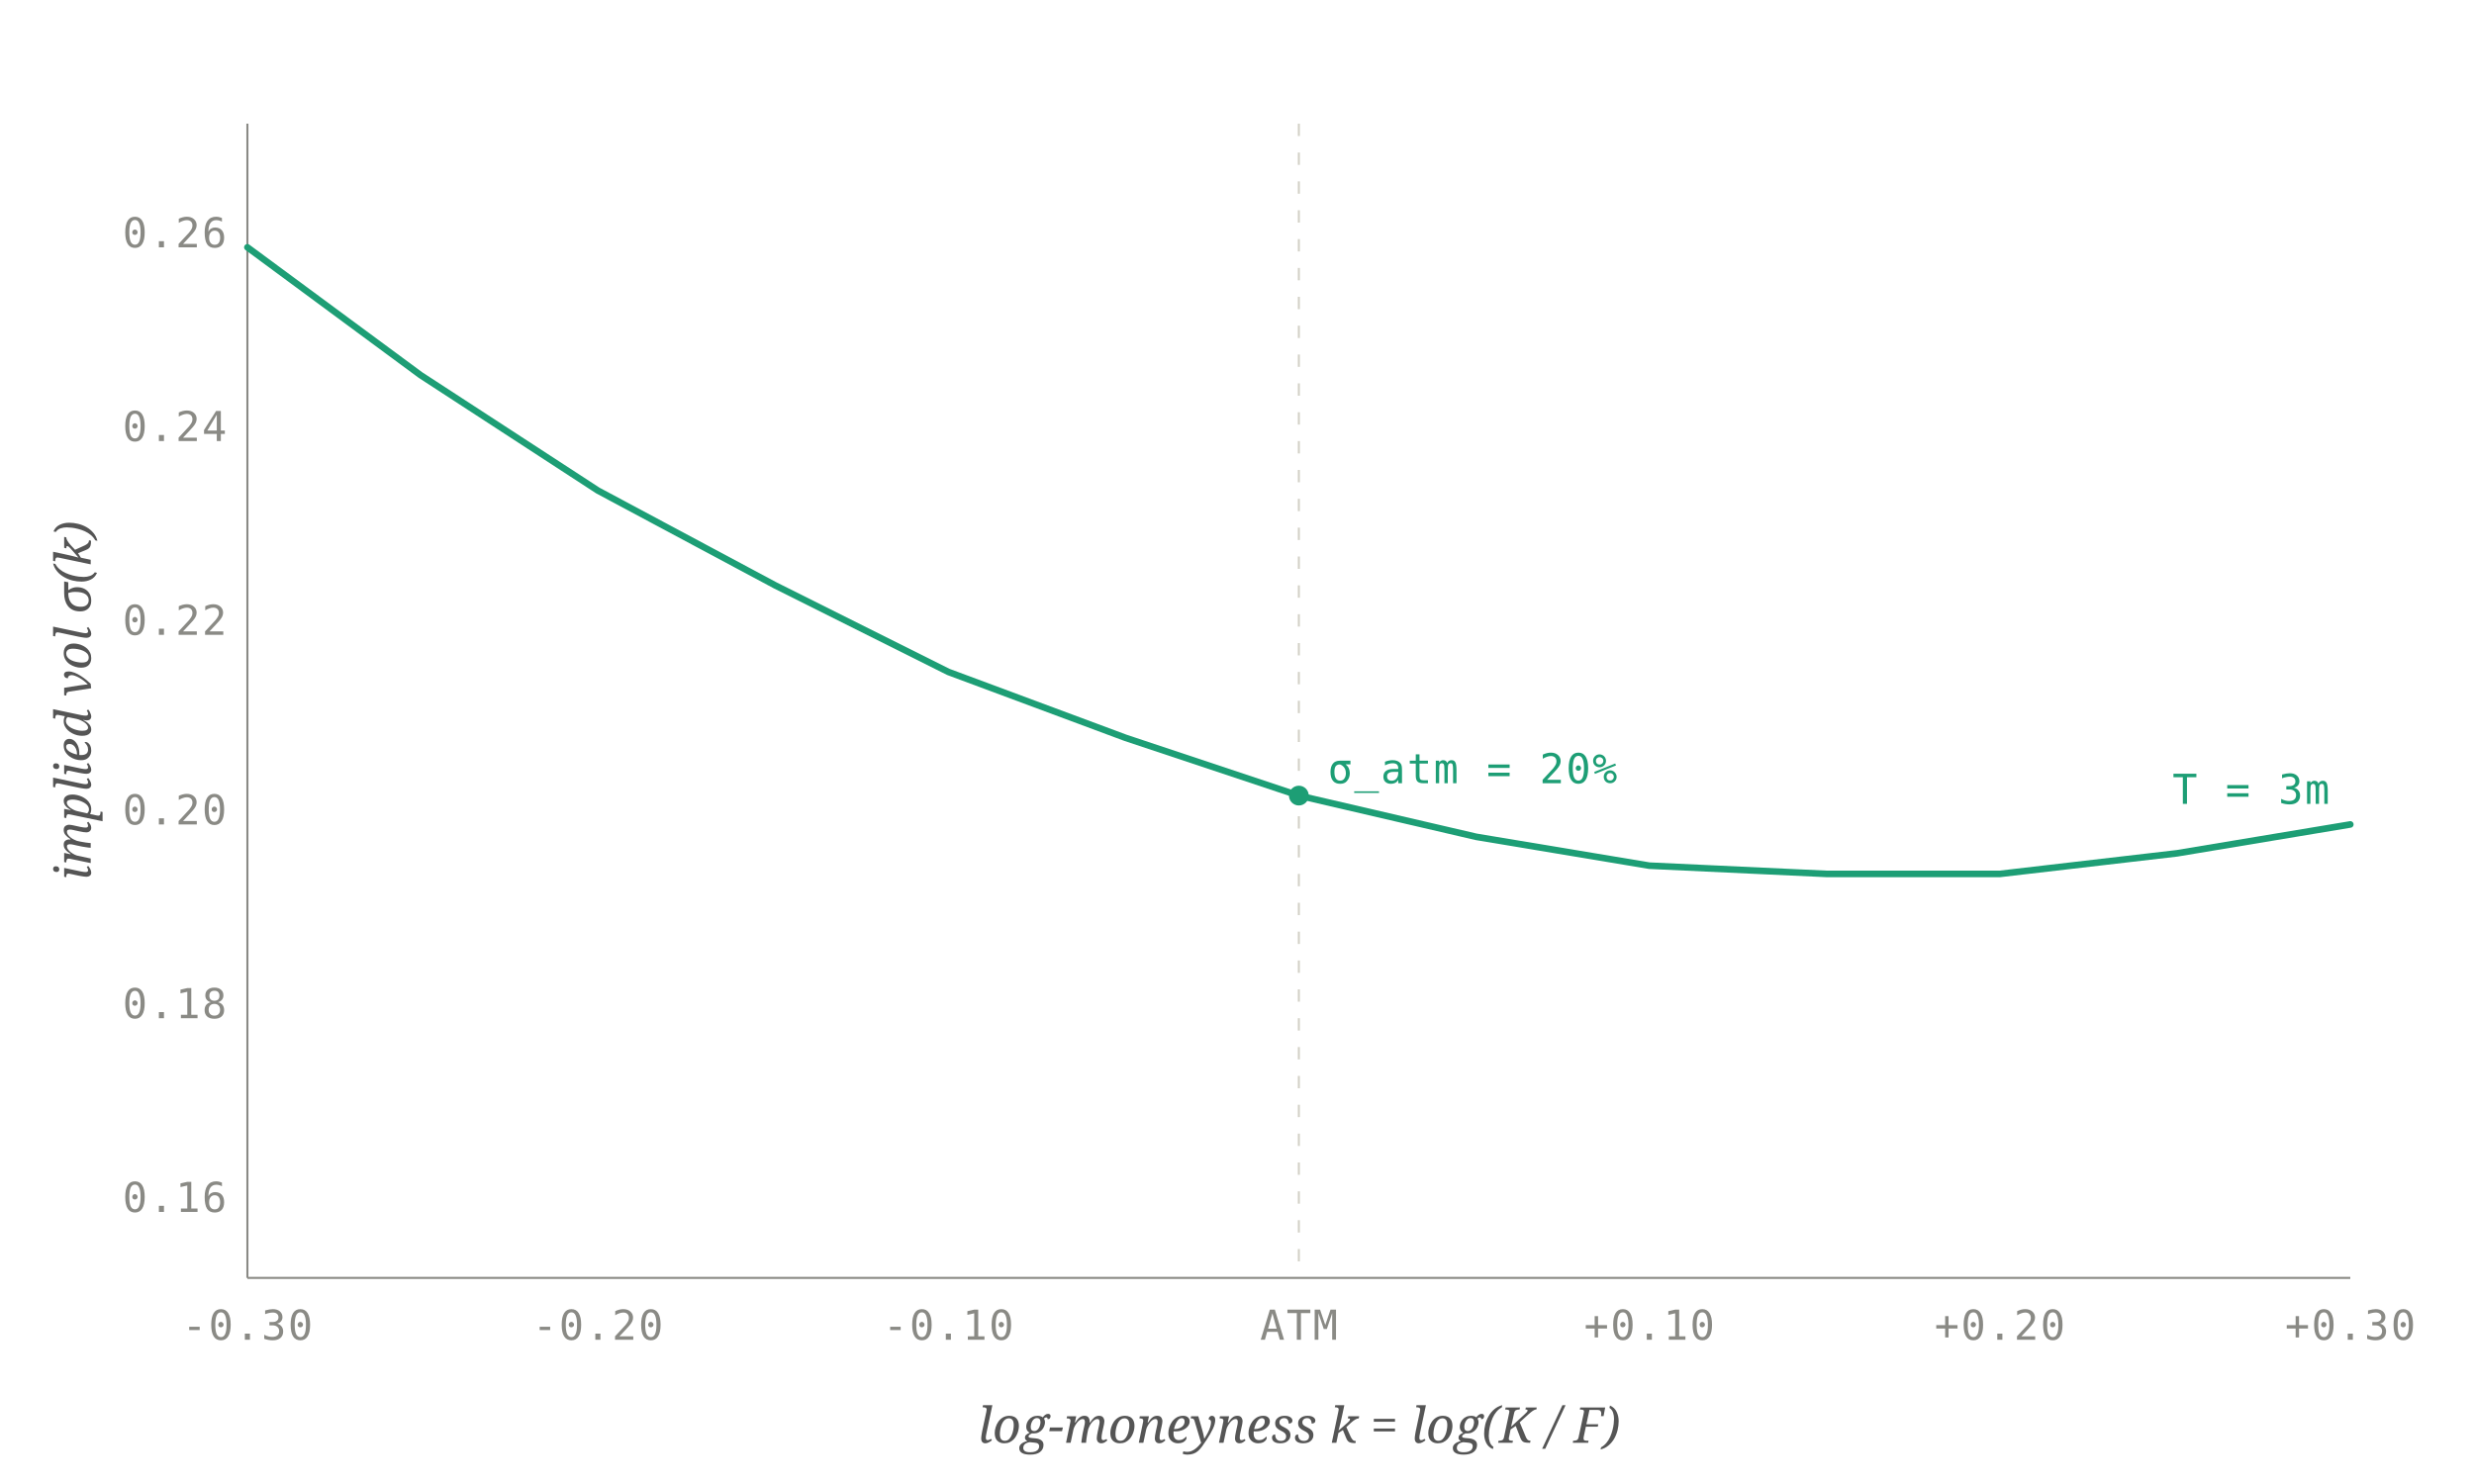
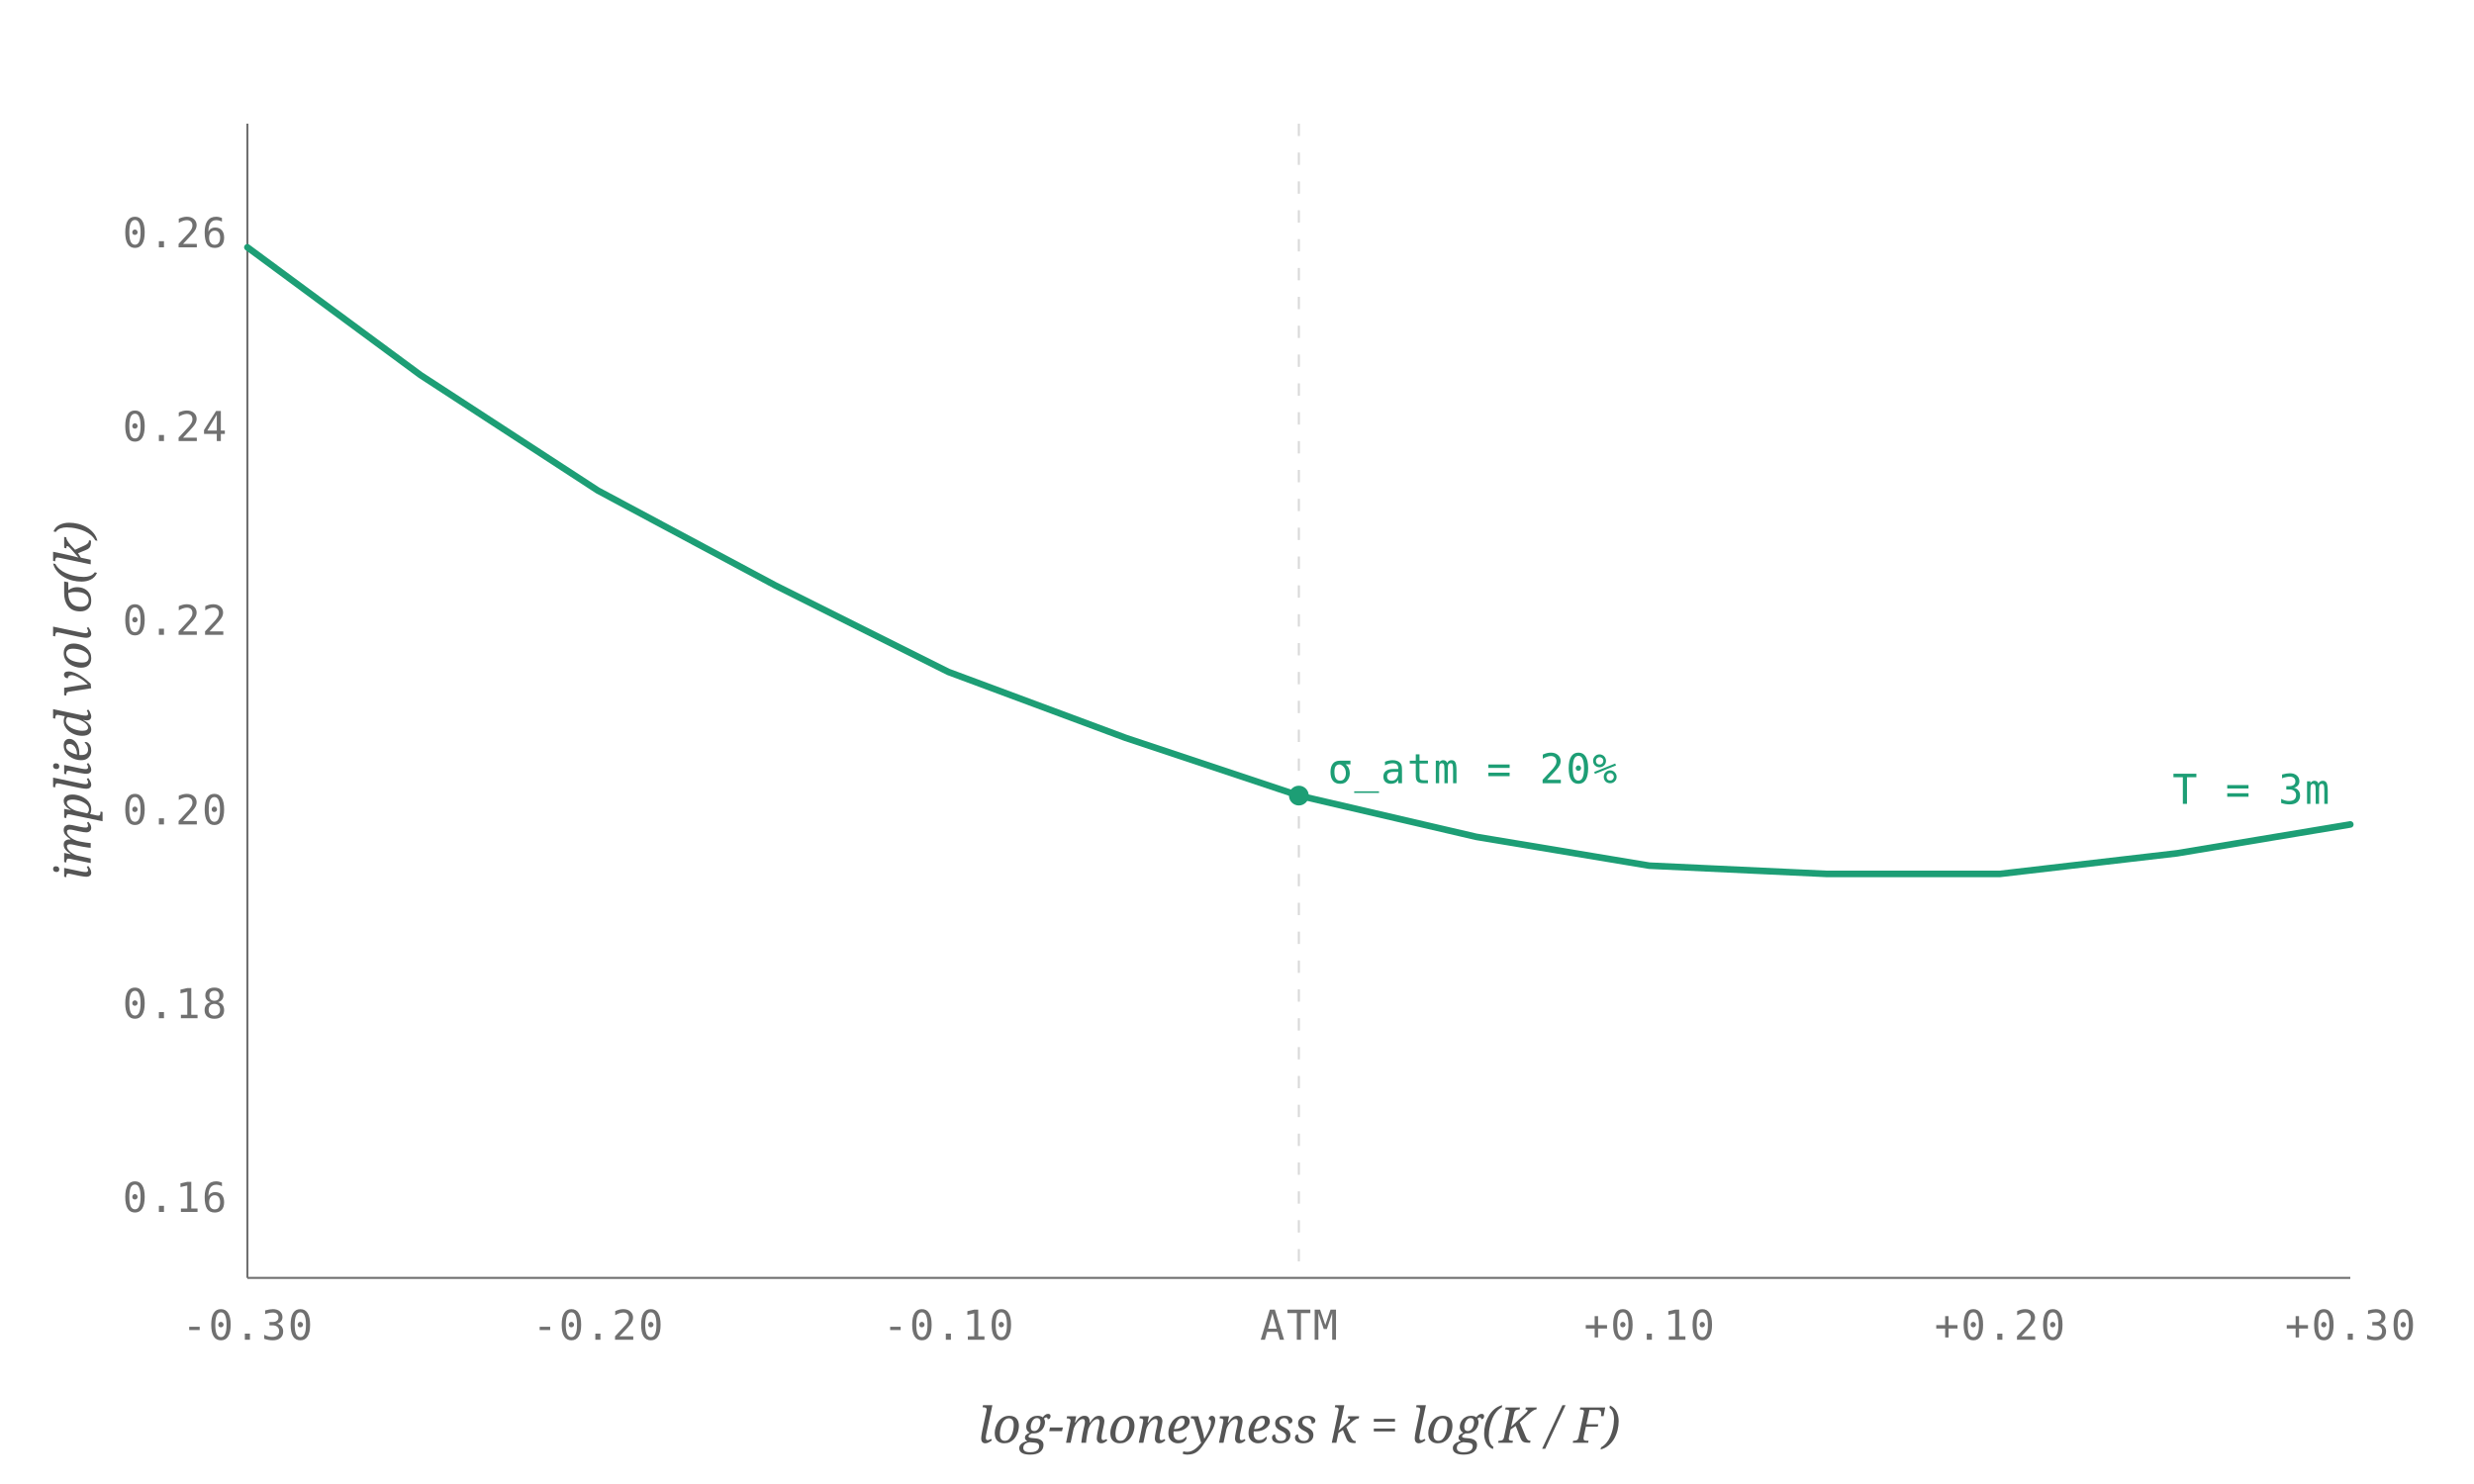
<svg xmlns="http://www.w3.org/2000/svg" viewBox="0 0 600 360" preserveAspectRatio="xMidYMid meet">
  <style>
-     .ax    { stroke: #8A8A85; stroke-width: 0.5; fill: none; }
-     .grid  { stroke: #D3D1C7; stroke-width: 0.5; }
-     .ref   { stroke: #D3D1C7; stroke-width: 0.5; stroke-dasharray: 3 4; fill: none; }
-     .lbl   { font-family: 'JetBrains Mono', ui-monospace, monospace; font-size: 10px; fill: #8A8A85; letter-spacing: 0.04em; }
+     .ax    { stroke: #707070; stroke-width: 0.5; fill: none; }
+     .grid  { stroke: #D9D9D9; stroke-width: 0.5; }
+     .ref   { stroke: #D9D9D9; stroke-width: 0.5; stroke-dasharray: 3 4; fill: none; }
+     .lbl   { font-family: 'JetBrains Mono', ui-monospace, monospace; font-size: 10px; fill: #707070; letter-spacing: 0.04em; }
    .axt   { font-family: 'STIX Two Text', 'Source Serif Pro', Georgia, serif; font-size: 12px; fill: #555555; font-style: italic; }
    .curve { fill: none; stroke: #1D9E75; stroke-width: 1.6; stroke-linejoin: round; stroke-linecap: round; }
    .pt    { fill: #1D9E75; }
    .ann   { font-family: 'JetBrains Mono', ui-monospace, monospace; font-size: 10px; fill: #1D9E75; letter-spacing: 0.04em; }
    @media (prefers-color-scheme: dark) {
-       .ax, .grid, .ref { stroke: #4A4A45; }
-       .lbl, .axt { fill: #8A8A85; }
+       .ax, .grid, .ref { stroke: #555555; }
+       .lbl, .axt { fill: #B0B0B0; }
    }
  </style>
  <line class="ref" x1="315" y1="30" x2="315" y2="310" />
  <line class="ax" x1="60" y1="310" x2="570" y2="310" />
  <line class="ax" x1="60" y1="30" x2="60" y2="310" />
  <text class="lbl" x="55" y="294" text-anchor="end">0.16</text>
  <text class="lbl" x="55" y="247" text-anchor="end">0.18</text>
  <text class="lbl" x="55" y="200" text-anchor="end">0.20</text>
  <text class="lbl" x="55" y="154" text-anchor="end">0.22</text>
  <text class="lbl" x="55" y="107" text-anchor="end">0.24</text>
  <text class="lbl" x="55" y="60" text-anchor="end">0.26</text>
  <text class="lbl" x="60" y="325" text-anchor="middle">-0.30</text>
  <text class="lbl" x="145" y="325" text-anchor="middle">-0.20</text>
  <text class="lbl" x="230" y="325" text-anchor="middle">-0.10</text>
  <text class="lbl" x="315" y="325" text-anchor="middle">ATM</text>
  <text class="lbl" x="400" y="325" text-anchor="middle">+0.10</text>
  <text class="lbl" x="485" y="325" text-anchor="middle">+0.20</text>
  <text class="lbl" x="570" y="325" text-anchor="middle">+0.30</text>
  <text class="axt" x="315" y="350" text-anchor="middle">log-moneyness  k = log(K / F)</text>
  <text class="axt" x="22" y="170" text-anchor="middle" transform="rotate(-90 22 170)">implied vol  σ(k)</text>
  <path class="curve" d="M 60 60 L 102 91 L 145 119 L 188 142 L 230 163 L 273 179 L 315 193 L 358 203 L 400 210 L 443 212 L 485 212 L 528 207 L 570 200" />
  <circle class="pt" cx="315" cy="193" r="2.4" />
  <text class="ann" x="322" y="190">σ_atm = 20%</text>
  <text class="ann" x="565" y="195" text-anchor="end">T = 3m</text>
</svg>
